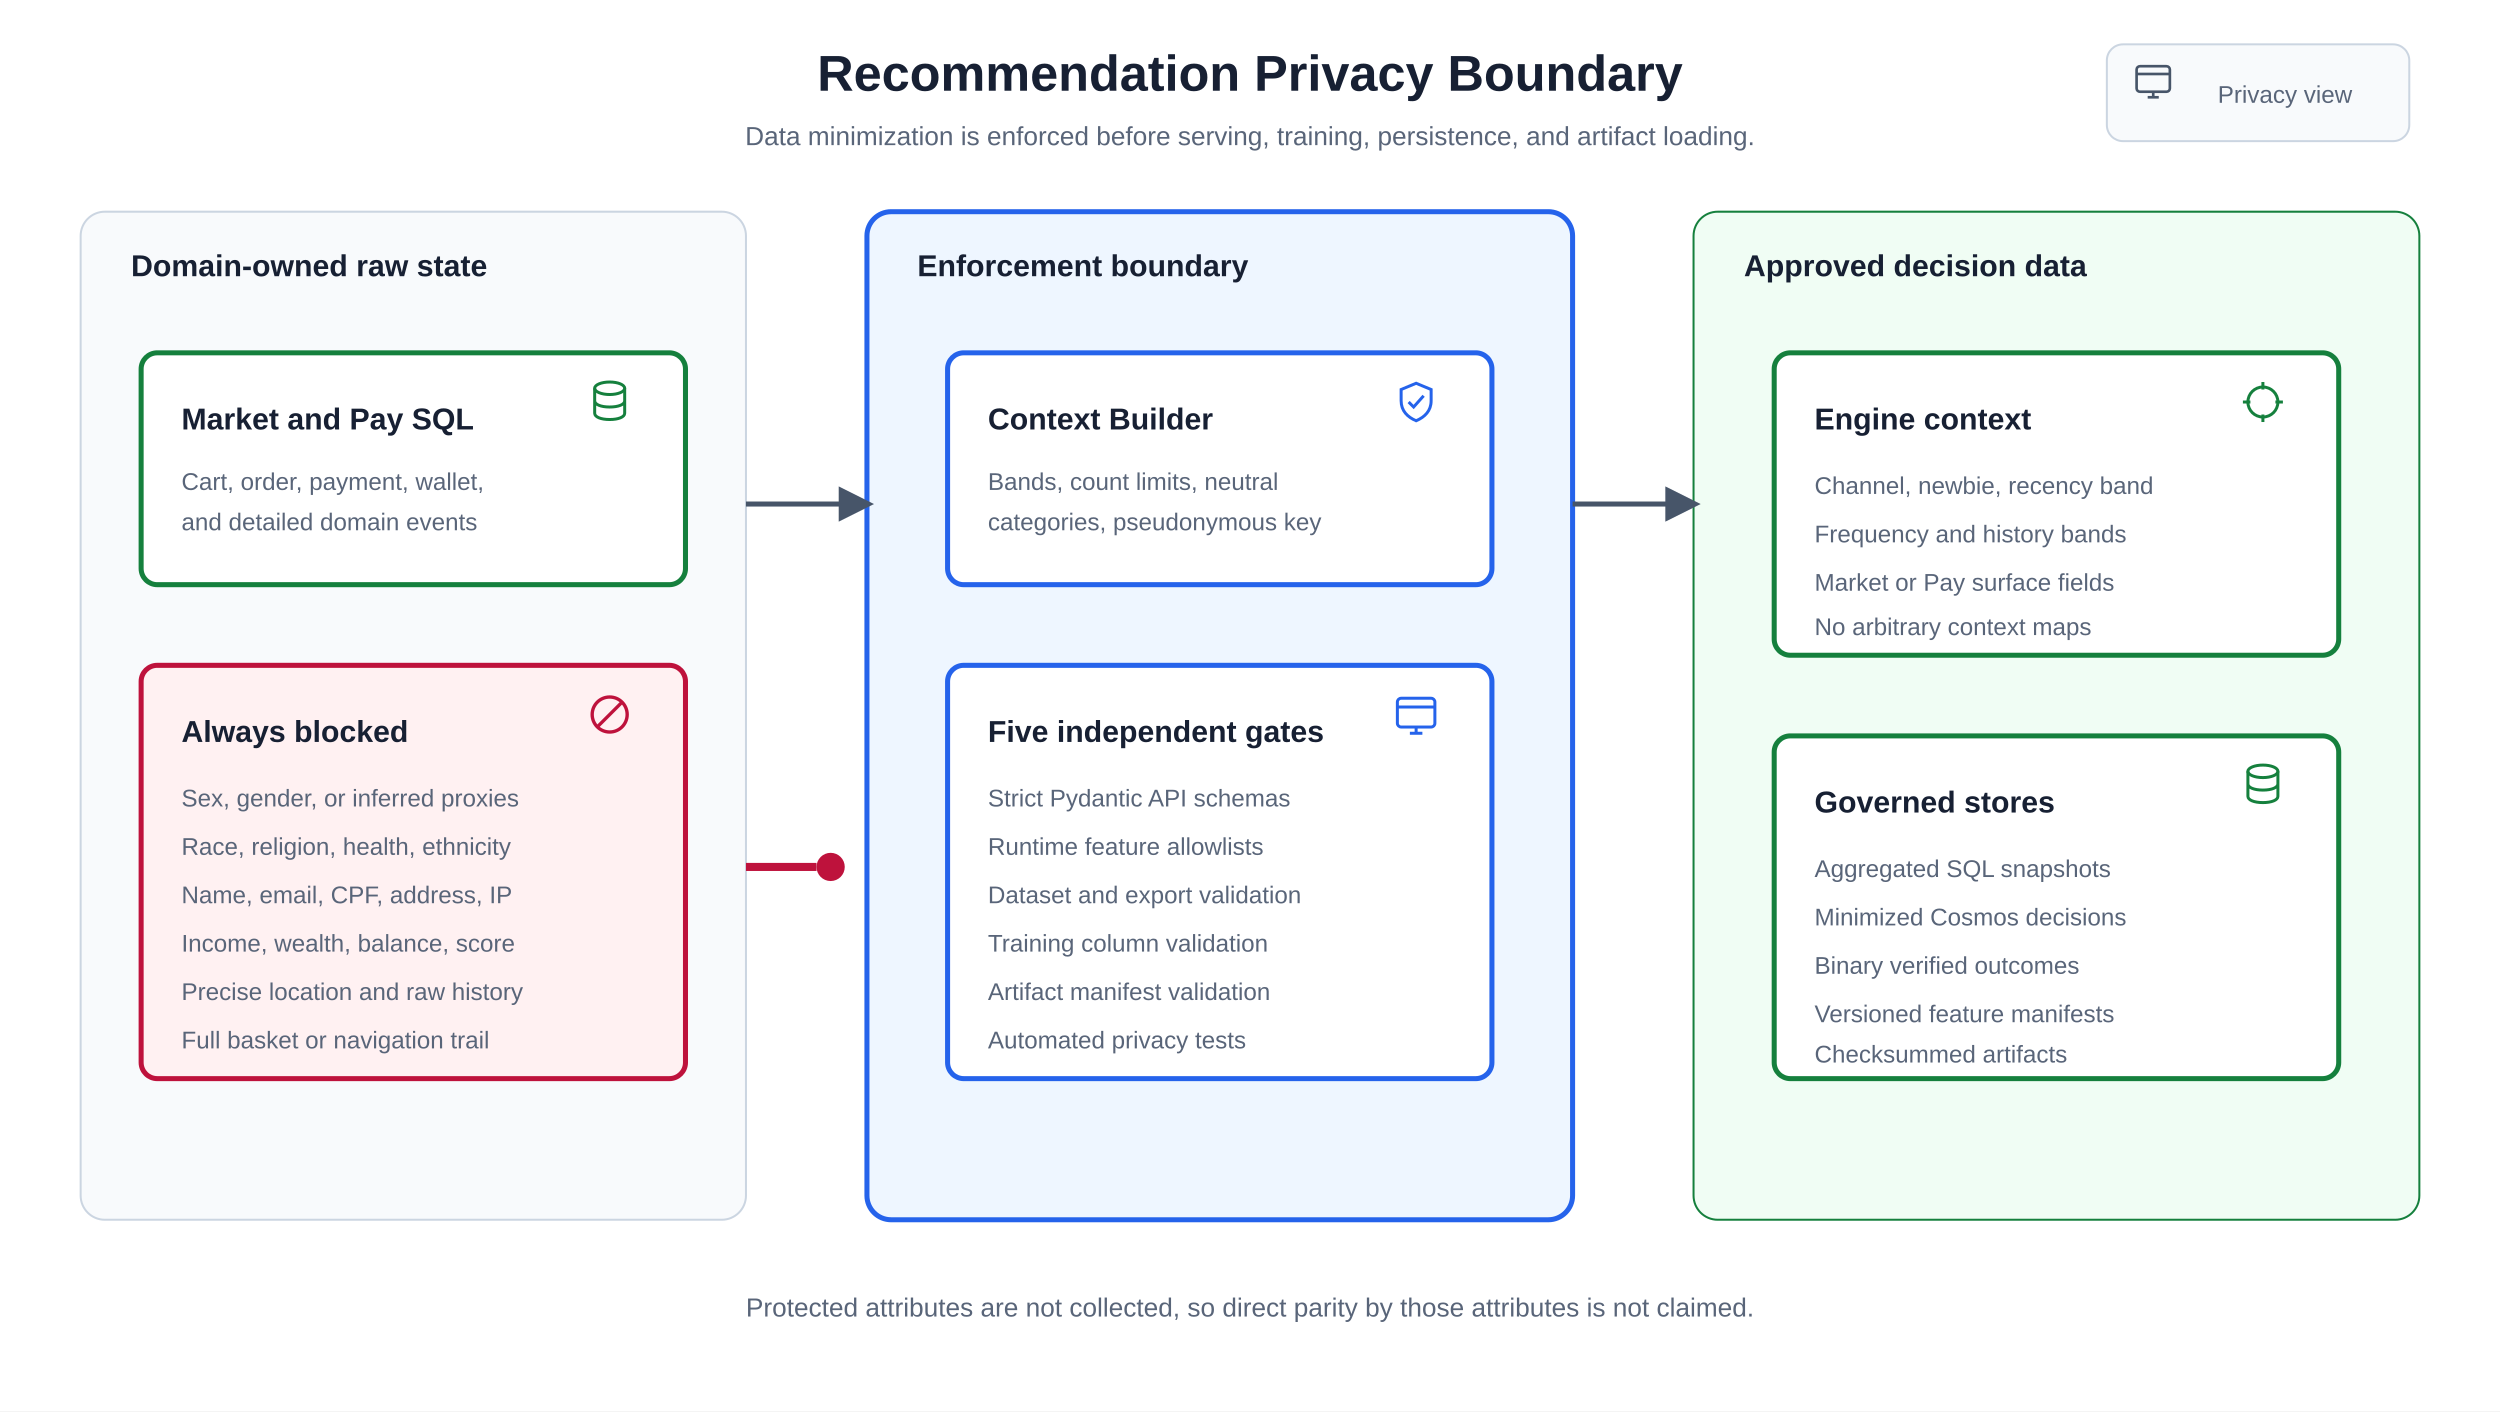
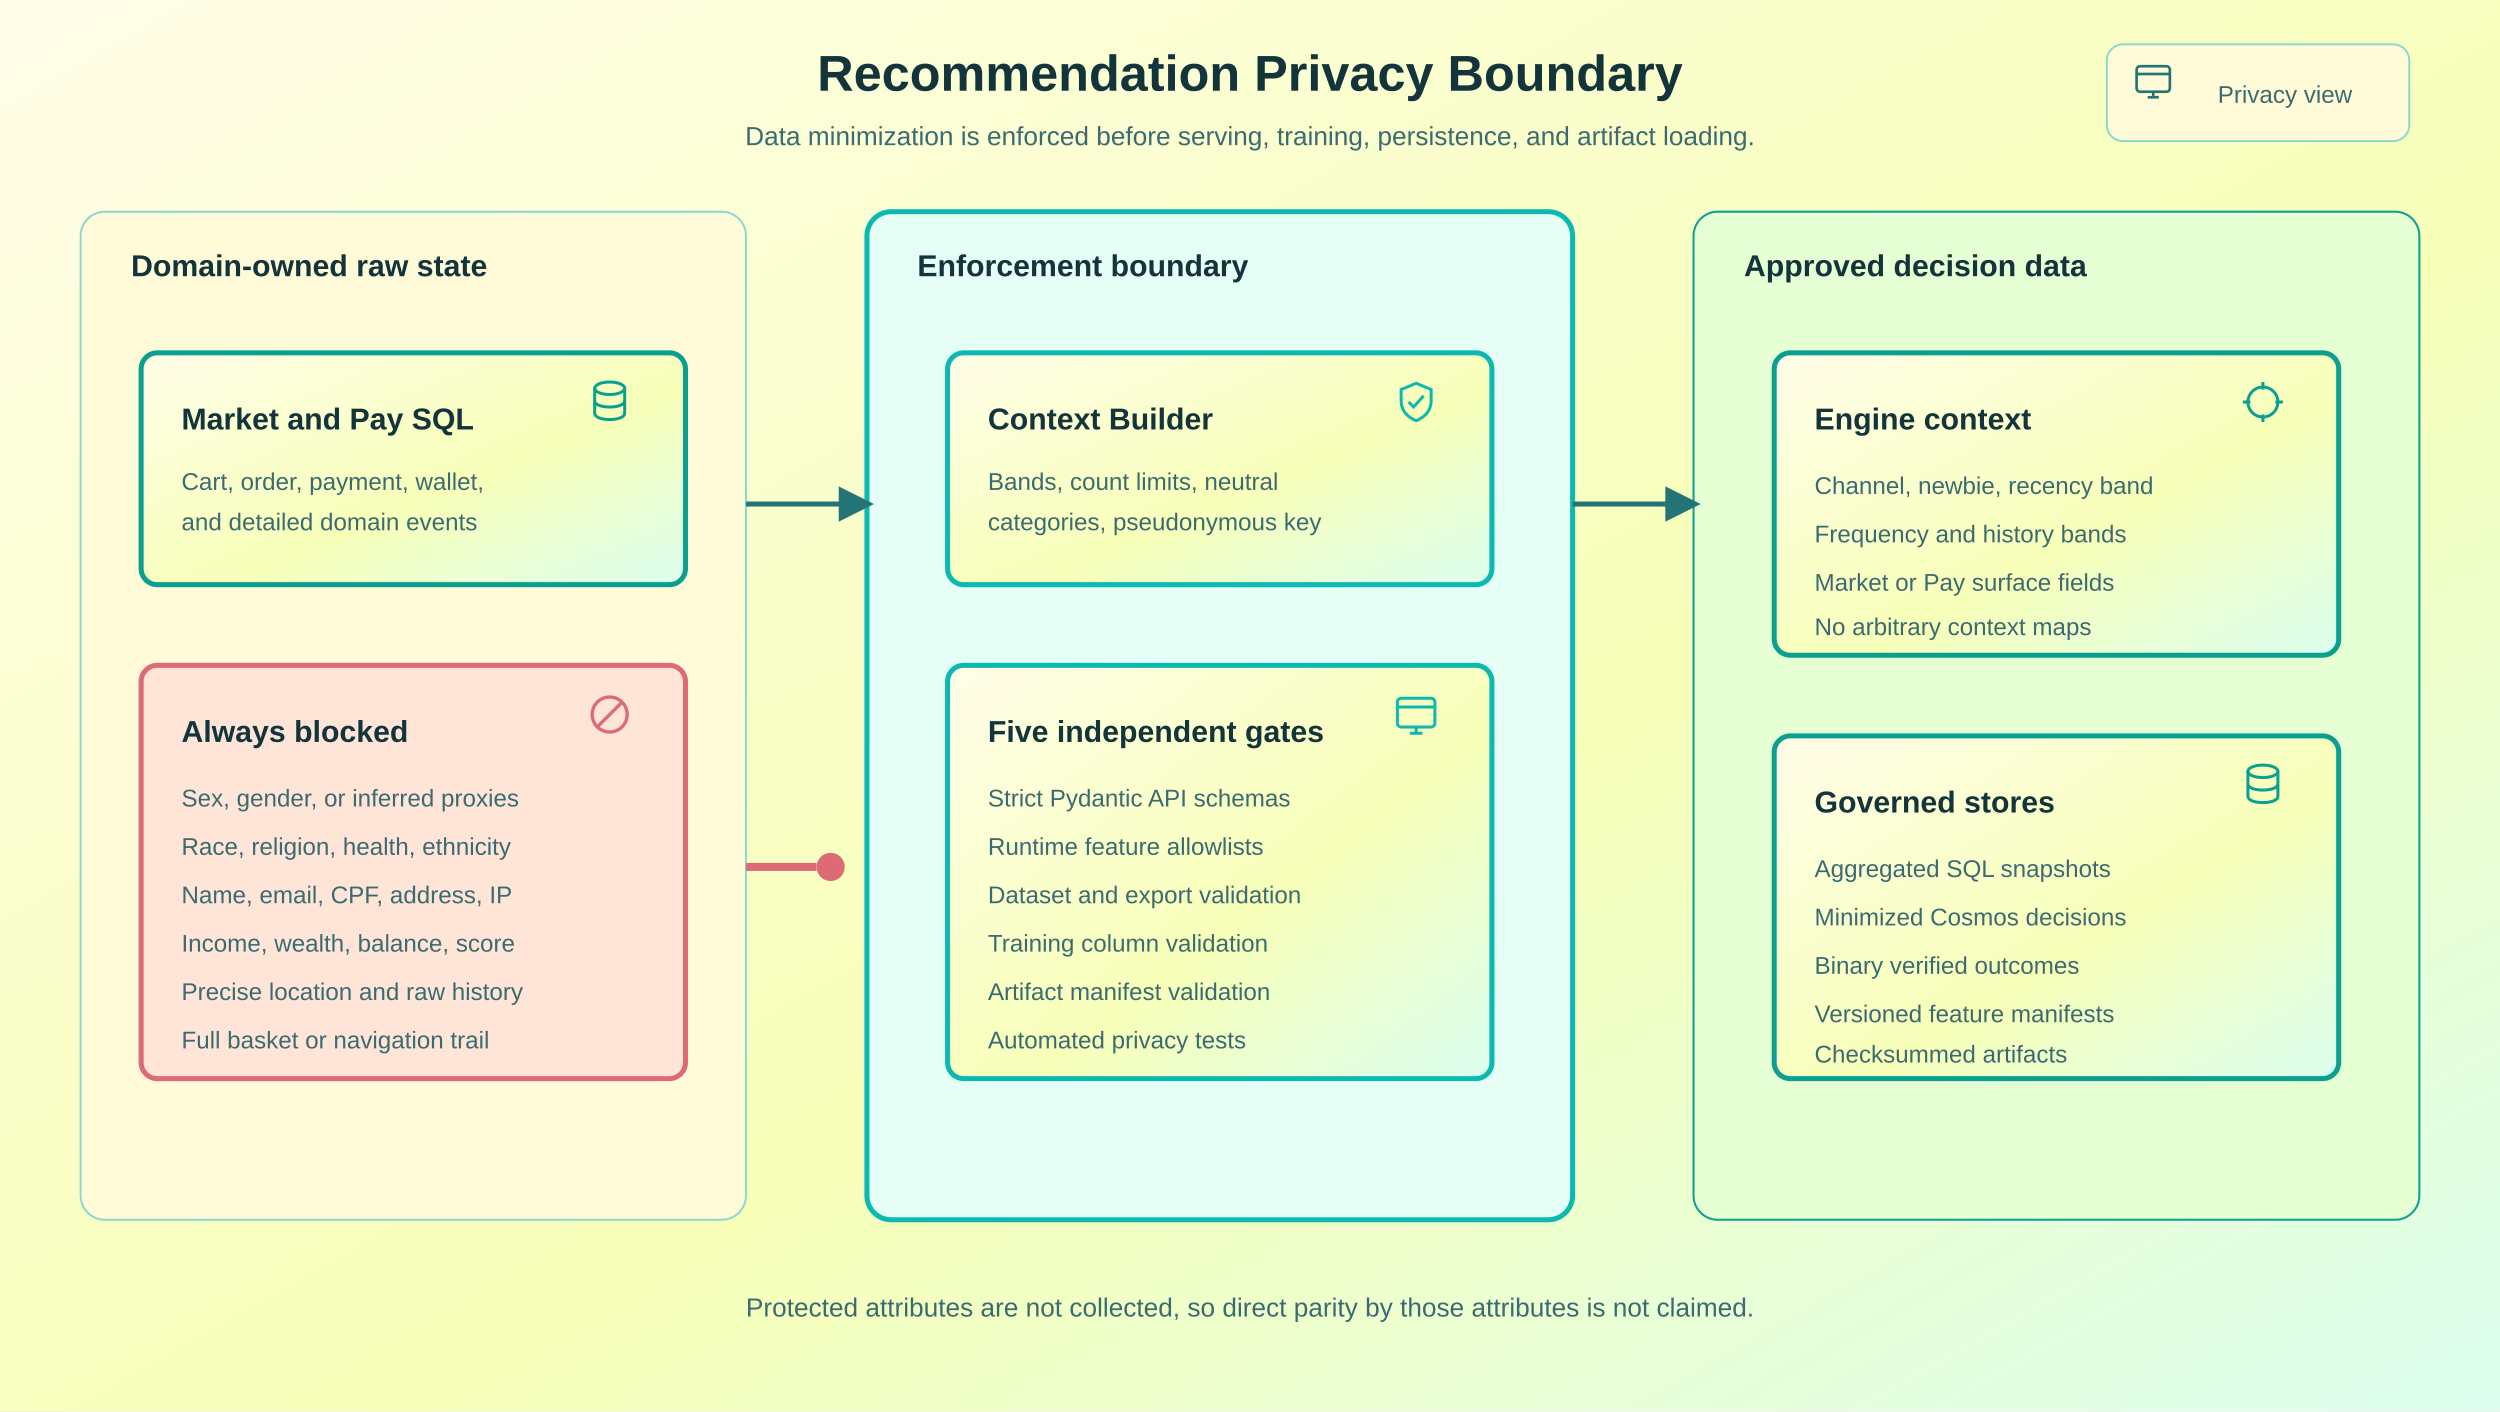
<svg xmlns="http://www.w3.org/2000/svg" viewBox="0 0 1240 700" role="img" aria-labelledby="title desc">
  <defs>
+     <linearGradient id="ecloeBg" x1="0" y1="0" x2="1" y2="1">
+       <stop offset="0%" stop-color="#fffde8" />
+       <stop offset="58%" stop-color="#f7ffb9" />
+       <stop offset="100%" stop-color="#dcfff0" />
+     </linearGradient>
    <marker id="a" viewBox="0 0 10 10" refX="8" refY="5" markerWidth="7" markerHeight="7" orient="auto">
-       <path d="M0 0L10 5L0 10Z" fill="#475569" />
+       <path d="M0 0L10 5L0 10Z" fill="#247477" />
    </marker>
-     <style>.t{font:700 25px Segoe UI,Arial;fill:#172033}.s{font:13px Segoe UI,Arial;fill:#596579}.h{font:700 15px Segoe UI,Arial;fill:#172033}.b{font:12px Segoe UI,Arial;fill:#596579}.l{fill:none;stroke:#475569;stroke-width:2.5;marker-end:url(#a)}</style>
+     <style>.t{font:700 25px Segoe UI,Arial;fill:#14343b}.s{font:13px Segoe UI,Arial;fill:#3b6b70}.h{font:700 15px Segoe UI,Arial;fill:#14343b}.b{font:12px Segoe UI,Arial;fill:#3b6b70}.l{fill:none;stroke:#247477;stroke-width:2.5;marker-end:url(#a)}</style>
    <g id="icon-web" fill="none" stroke="currentColor" stroke-width="2.4">
      <rect x="5" y="7" width="30" height="23" rx="3" />
      <path d="M5 14h30M15 35h10M20 30v5" />
    </g>
    <g id="icon-data" fill="none" stroke="currentColor" stroke-width="2.4">
      <ellipse cx="20" cy="9" rx="12" ry="5" />
      <path d="M8 9v20c0 3 5 5 12 5s12-2 12-5V9M8 19c0 3 5 5 12 5s12-2 12-5" />
    </g>
    <g id="icon-shield" fill="none" stroke="currentColor" stroke-width="2.4">
      <path d="M20 5l12 5v9c0 8-5 13-12 16C13 32 8 27 8 19v-9z" />
      <path d="M14 20l4 4 8-9" />
    </g>
    <g id="icon-stop" fill="none" stroke="currentColor" stroke-width="2.7">
      <circle cx="20" cy="20" r="14" />
      <path d="M10 30l20-20" />
    </g>
    <g id="icon-engine" fill="none" stroke="currentColor" stroke-width="2.4">
      <circle cx="20" cy="20" r="12" />
      <path d="M20 4v6M20 30v6M4 20h6M30 20h6" />
    </g>
  </defs>
-   <rect width="1240" height="700" fill="#fff" />
+   <rect width="1240" height="700" fill="url(#ecloeBg)" />
  <text x="620" y="45" text-anchor="middle" class="t">Recommendation Privacy Boundary</text>
  <text x="620" y="72" text-anchor="middle" class="s">Data minimization is enforced before serving, training, persistence, and artifact loading.</text>
  <g data-card="true" transform="translate(1045 22)">
-     <rect width="150" height="48" rx="8" fill="#f8fafc" stroke="#cbd5e1" />
-     <use href="#icon-web" transform="translate(12 7) scale(.55)" color="#475569" />
+     <rect width="150" height="48" rx="8" fill="#fffbd9" stroke="#8bd9cf" />
+     <use href="#icon-web" transform="translate(12 7) scale(.55)" color="#247477" />
    <text x="55" y="29" class="b">Privacy view</text>
  </g>
-   <rect x="40" y="105" width="330" height="500" rx="12" fill="#f8fafc" stroke="#cbd5e1" />
+   <rect x="40" y="105" width="330" height="500" rx="12" fill="#fffbd9" stroke="#8bd9cf" />
  <text x="65" y="137" class="h">Domain-owned raw state</text>
  <g transform="translate(70 175)">
-     <rect width="270" height="115" rx="8" fill="#fff" stroke="#15803d" stroke-width="2.5" />
-     <use href="#icon-data" transform="translate(220 12) scale(.62)" color="#15803d" />
+     <rect width="270" height="115" rx="8" fill="url(#ecloeBg)" stroke="#0b9f8f" stroke-width="2.5" />
+     <use href="#icon-data" transform="translate(220 12) scale(.62)" color="#0b9f8f" />
    <text x="20" y="38" class="h">Market and Pay SQL</text>
    <text x="20" y="68" class="b">Cart, order, payment, wallet,</text>
    <text x="20" y="88" class="b">and detailed domain events</text>
  </g>
  <g transform="translate(70 330)">
-     <rect width="270" height="205" rx="8" fill="#fff1f2" stroke="#be123c" stroke-width="2.5" />
-     <use href="#icon-stop" transform="translate(220 12) scale(.62)" color="#be123c" />
+     <rect width="270" height="205" rx="8" fill="#ffe4d8" stroke="#dd6b76" stroke-width="2.5" />
+     <use href="#icon-stop" transform="translate(220 12) scale(.62)" color="#dd6b76" />
    <text x="20" y="38" class="h">Always blocked</text>
    <text x="20" y="70" class="b">Sex, gender, or inferred proxies</text>
    <text x="20" y="94" class="b">Race, religion, health, ethnicity</text>
    <text x="20" y="118" class="b">Name, email, CPF, address, IP</text>
    <text x="20" y="142" class="b">Income, wealth, balance, score</text>
    <text x="20" y="166" class="b">Precise location and raw history</text>
    <text x="20" y="190" class="b">Full basket or navigation trail</text>
  </g>
-   <rect x="430" y="105" width="350" height="500" rx="12" fill="#eef6ff" stroke="#2563eb" stroke-width="2.5" />
+   <rect x="430" y="105" width="350" height="500" rx="12" fill="#e5fff7" stroke="#0bb9b0" stroke-width="2.5" />
  <text x="455" y="137" class="h">Enforcement boundary</text>
  <g transform="translate(470 175)">
-     <rect width="270" height="115" rx="8" fill="#fff" stroke="#2563eb" stroke-width="2.5" />
-     <use href="#icon-shield" transform="translate(220 12) scale(.62)" color="#2563eb" />
+     <rect width="270" height="115" rx="8" fill="url(#ecloeBg)" stroke="#0bb9b0" stroke-width="2.5" />
+     <use href="#icon-shield" transform="translate(220 12) scale(.62)" color="#0bb9b0" />
    <text x="20" y="38" class="h">Context Builder</text>
    <text x="20" y="68" class="b">Bands, count limits, neutral</text>
    <text x="20" y="88" class="b">categories, pseudonymous key</text>
  </g>
  <g transform="translate(470 330)">
-     <rect width="270" height="205" rx="8" fill="#fff" stroke="#2563eb" stroke-width="2.5" />
-     <use href="#icon-web" transform="translate(220 12) scale(.62)" color="#2563eb" />
+     <rect width="270" height="205" rx="8" fill="url(#ecloeBg)" stroke="#0bb9b0" stroke-width="2.5" />
+     <use href="#icon-web" transform="translate(220 12) scale(.62)" color="#0bb9b0" />
    <text x="20" y="38" class="h">Five independent gates</text>
    <text x="20" y="70" class="b">Strict Pydantic API schemas</text>
    <text x="20" y="94" class="b">Runtime feature allowlists</text>
    <text x="20" y="118" class="b">Dataset and export validation</text>
    <text x="20" y="142" class="b">Training column validation</text>
    <text x="20" y="166" class="b">Artifact manifest validation</text>
    <text x="20" y="190" class="b">Automated privacy tests</text>
  </g>
-   <rect x="840" y="105" width="360" height="500" rx="12" fill="#f0fdf4" stroke="#15803d" />
+   <rect x="840" y="105" width="360" height="500" rx="12" fill="#e7ffd4" stroke="#0b9f8f" />
  <text x="865" y="137" class="h">Approved decision data</text>
  <g transform="translate(880 175)">
-     <rect width="280" height="150" rx="8" fill="#fff" stroke="#15803d" stroke-width="2.5" />
-     <use href="#icon-engine" transform="translate(230 12) scale(.62)" color="#15803d" />
+     <rect width="280" height="150" rx="8" fill="url(#ecloeBg)" stroke="#0b9f8f" stroke-width="2.5" />
+     <use href="#icon-engine" transform="translate(230 12) scale(.62)" color="#0b9f8f" />
    <text x="20" y="38" class="h">Engine context</text>
    <text x="20" y="70" class="b">Channel, newbie, recency band</text>
    <text x="20" y="94" class="b">Frequency and history bands</text>
    <text x="20" y="118" class="b">Market or Pay surface fields</text>
    <text x="20" y="140" class="b">No arbitrary context maps</text>
  </g>
  <g transform="translate(880 365)">
-     <rect width="280" height="170" rx="8" fill="#fff" stroke="#15803d" stroke-width="2.5" />
-     <use href="#icon-data" transform="translate(230 12) scale(.62)" color="#15803d" />
+     <rect width="280" height="170" rx="8" fill="url(#ecloeBg)" stroke="#0b9f8f" stroke-width="2.5" />
+     <use href="#icon-data" transform="translate(230 12) scale(.62)" color="#0b9f8f" />
    <text x="20" y="38" class="h">Governed stores</text>
    <text x="20" y="70" class="b">Aggregated SQL snapshots</text>
    <text x="20" y="94" class="b">Minimized Cosmos decisions</text>
    <text x="20" y="118" class="b">Binary verified outcomes</text>
    <text x="20" y="142" class="b">Versioned feature manifests</text>
    <text x="20" y="162" class="b">Checksummed artifacts</text>
  </g>
  <path d="M370 250H430" class="l" />
  <path d="M780 250H840" class="l" />
-   <path d="M370 430H405" fill="none" stroke="#be123c" stroke-width="4" />
-   <circle cx="412" cy="430" r="7" fill="#be123c" />
+   <path d="M370 430H405" fill="none" stroke="#dd6b76" stroke-width="4" />
+   <circle cx="412" cy="430" r="7" fill="#dd6b76" />
  <text x="620" y="653" text-anchor="middle" class="s">Protected attributes are not collected, so direct parity by those attributes is not claimed.</text>
</svg>
